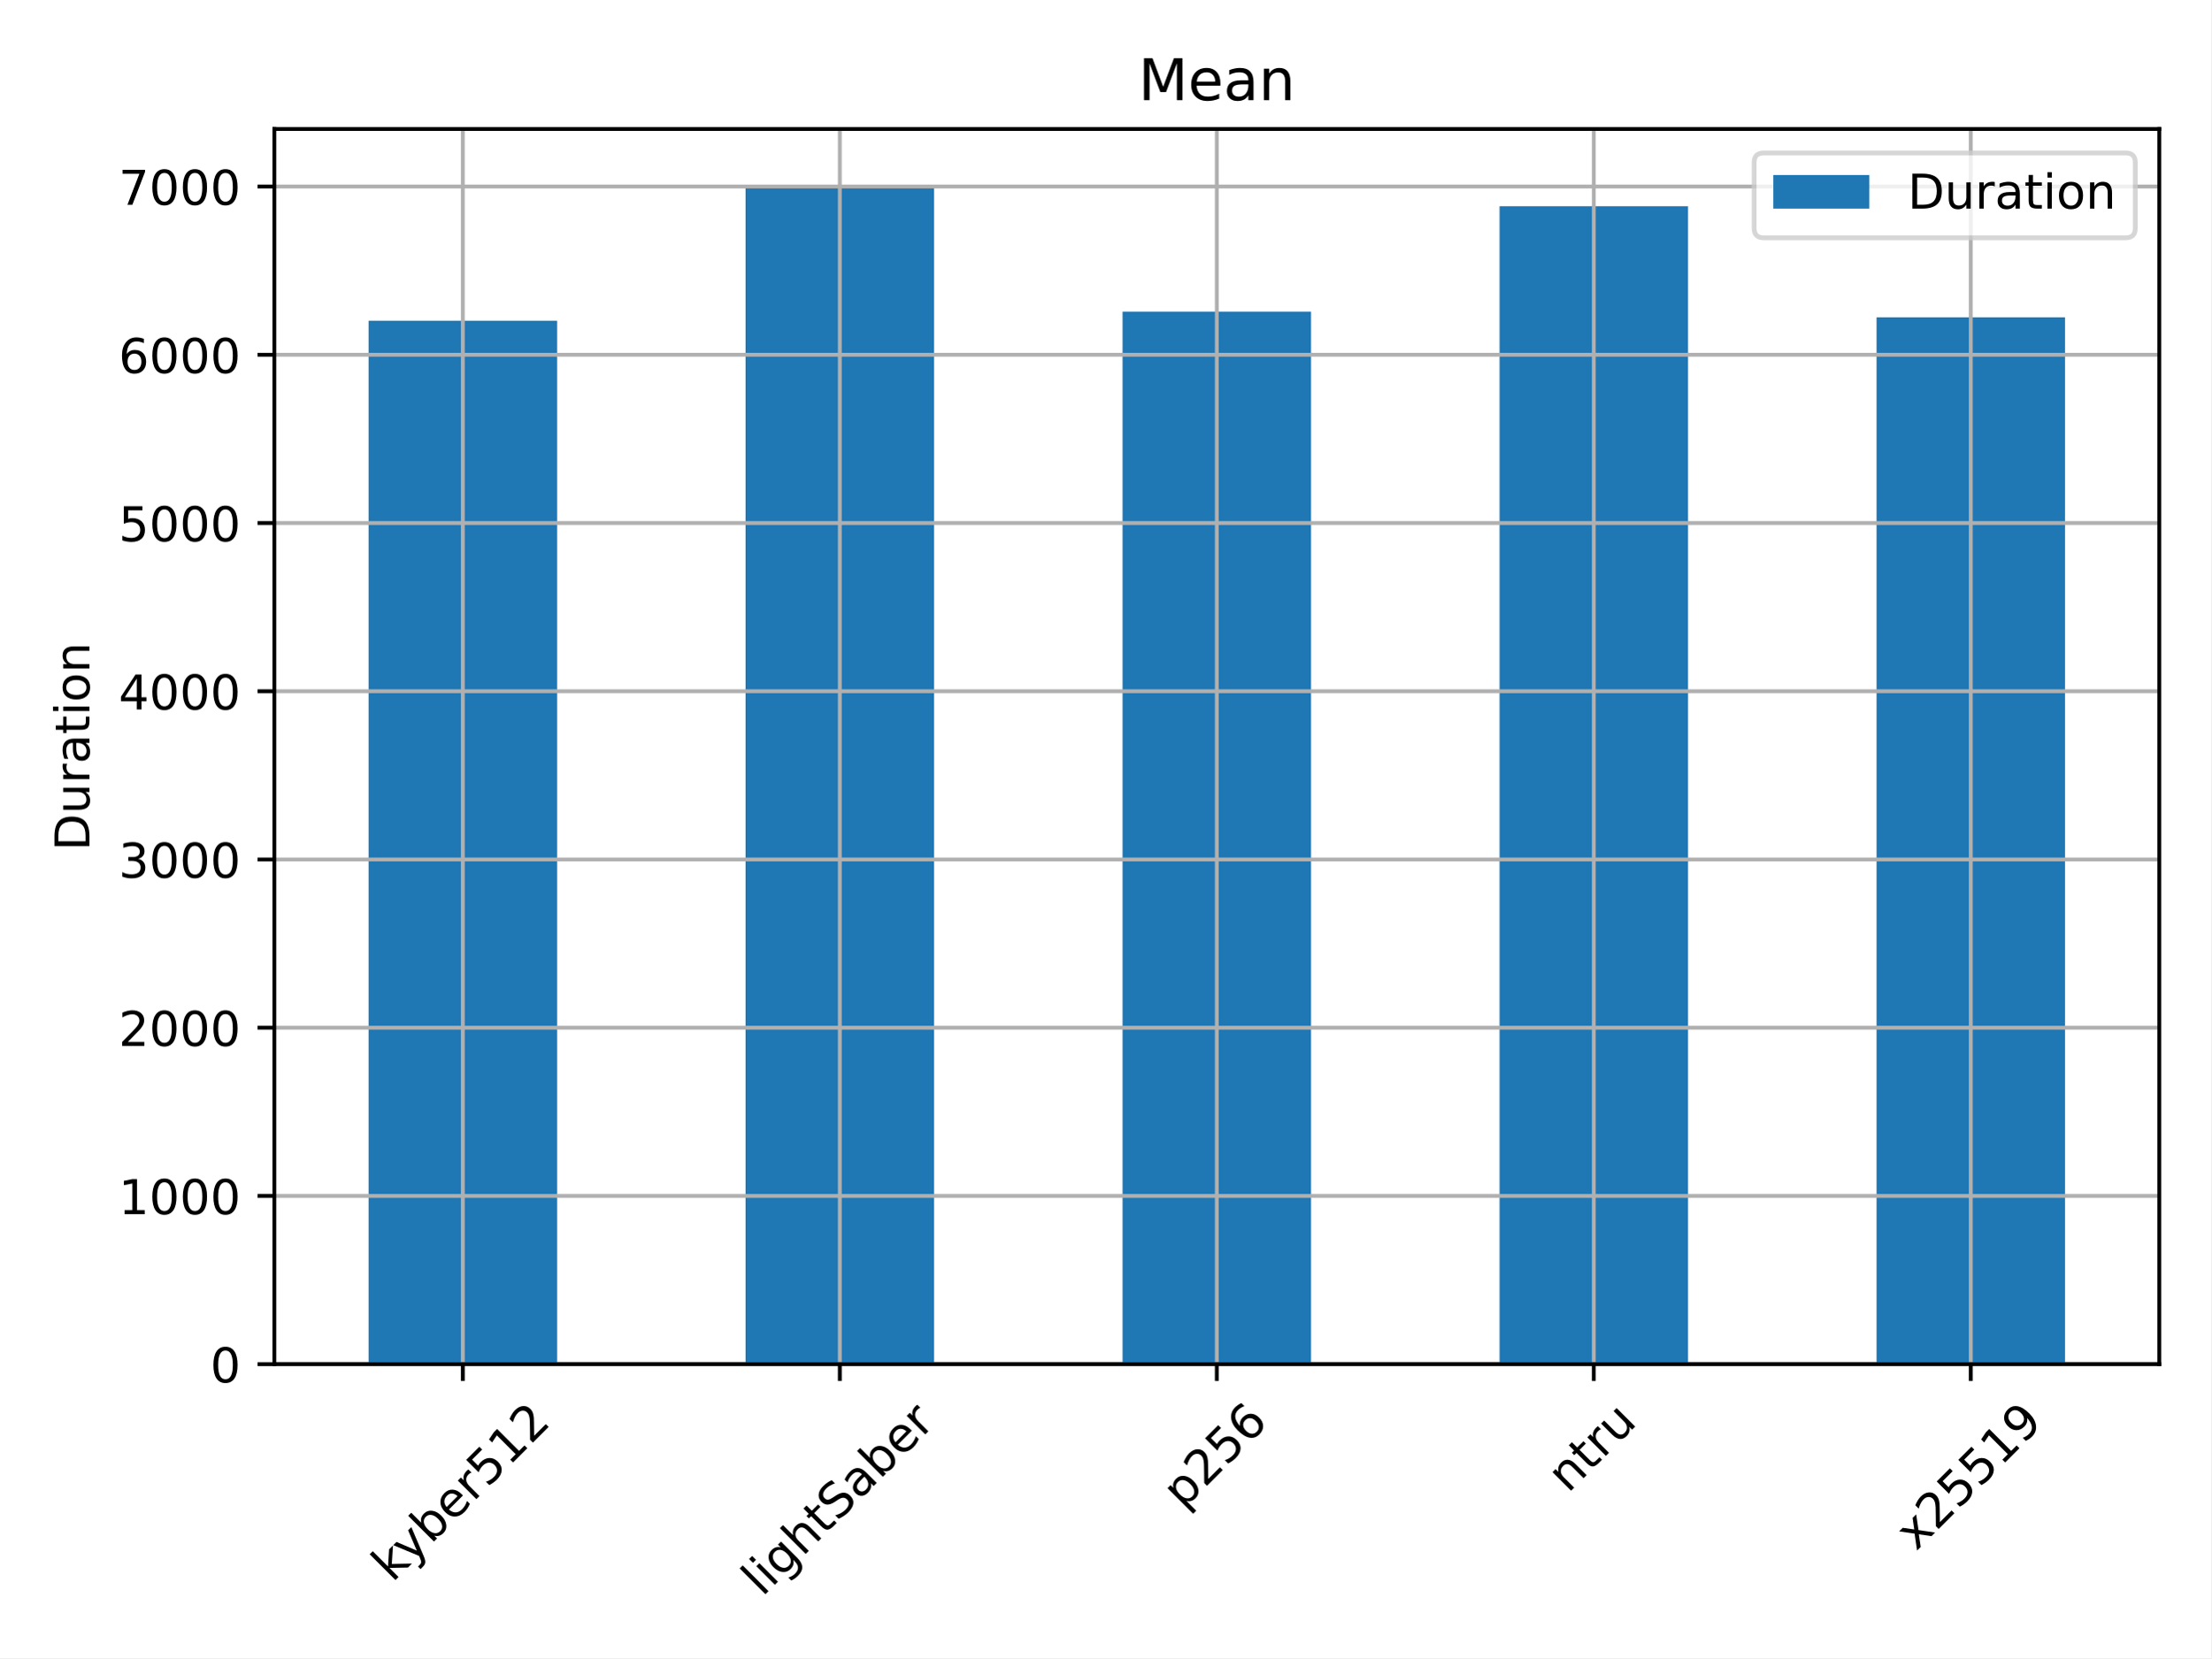
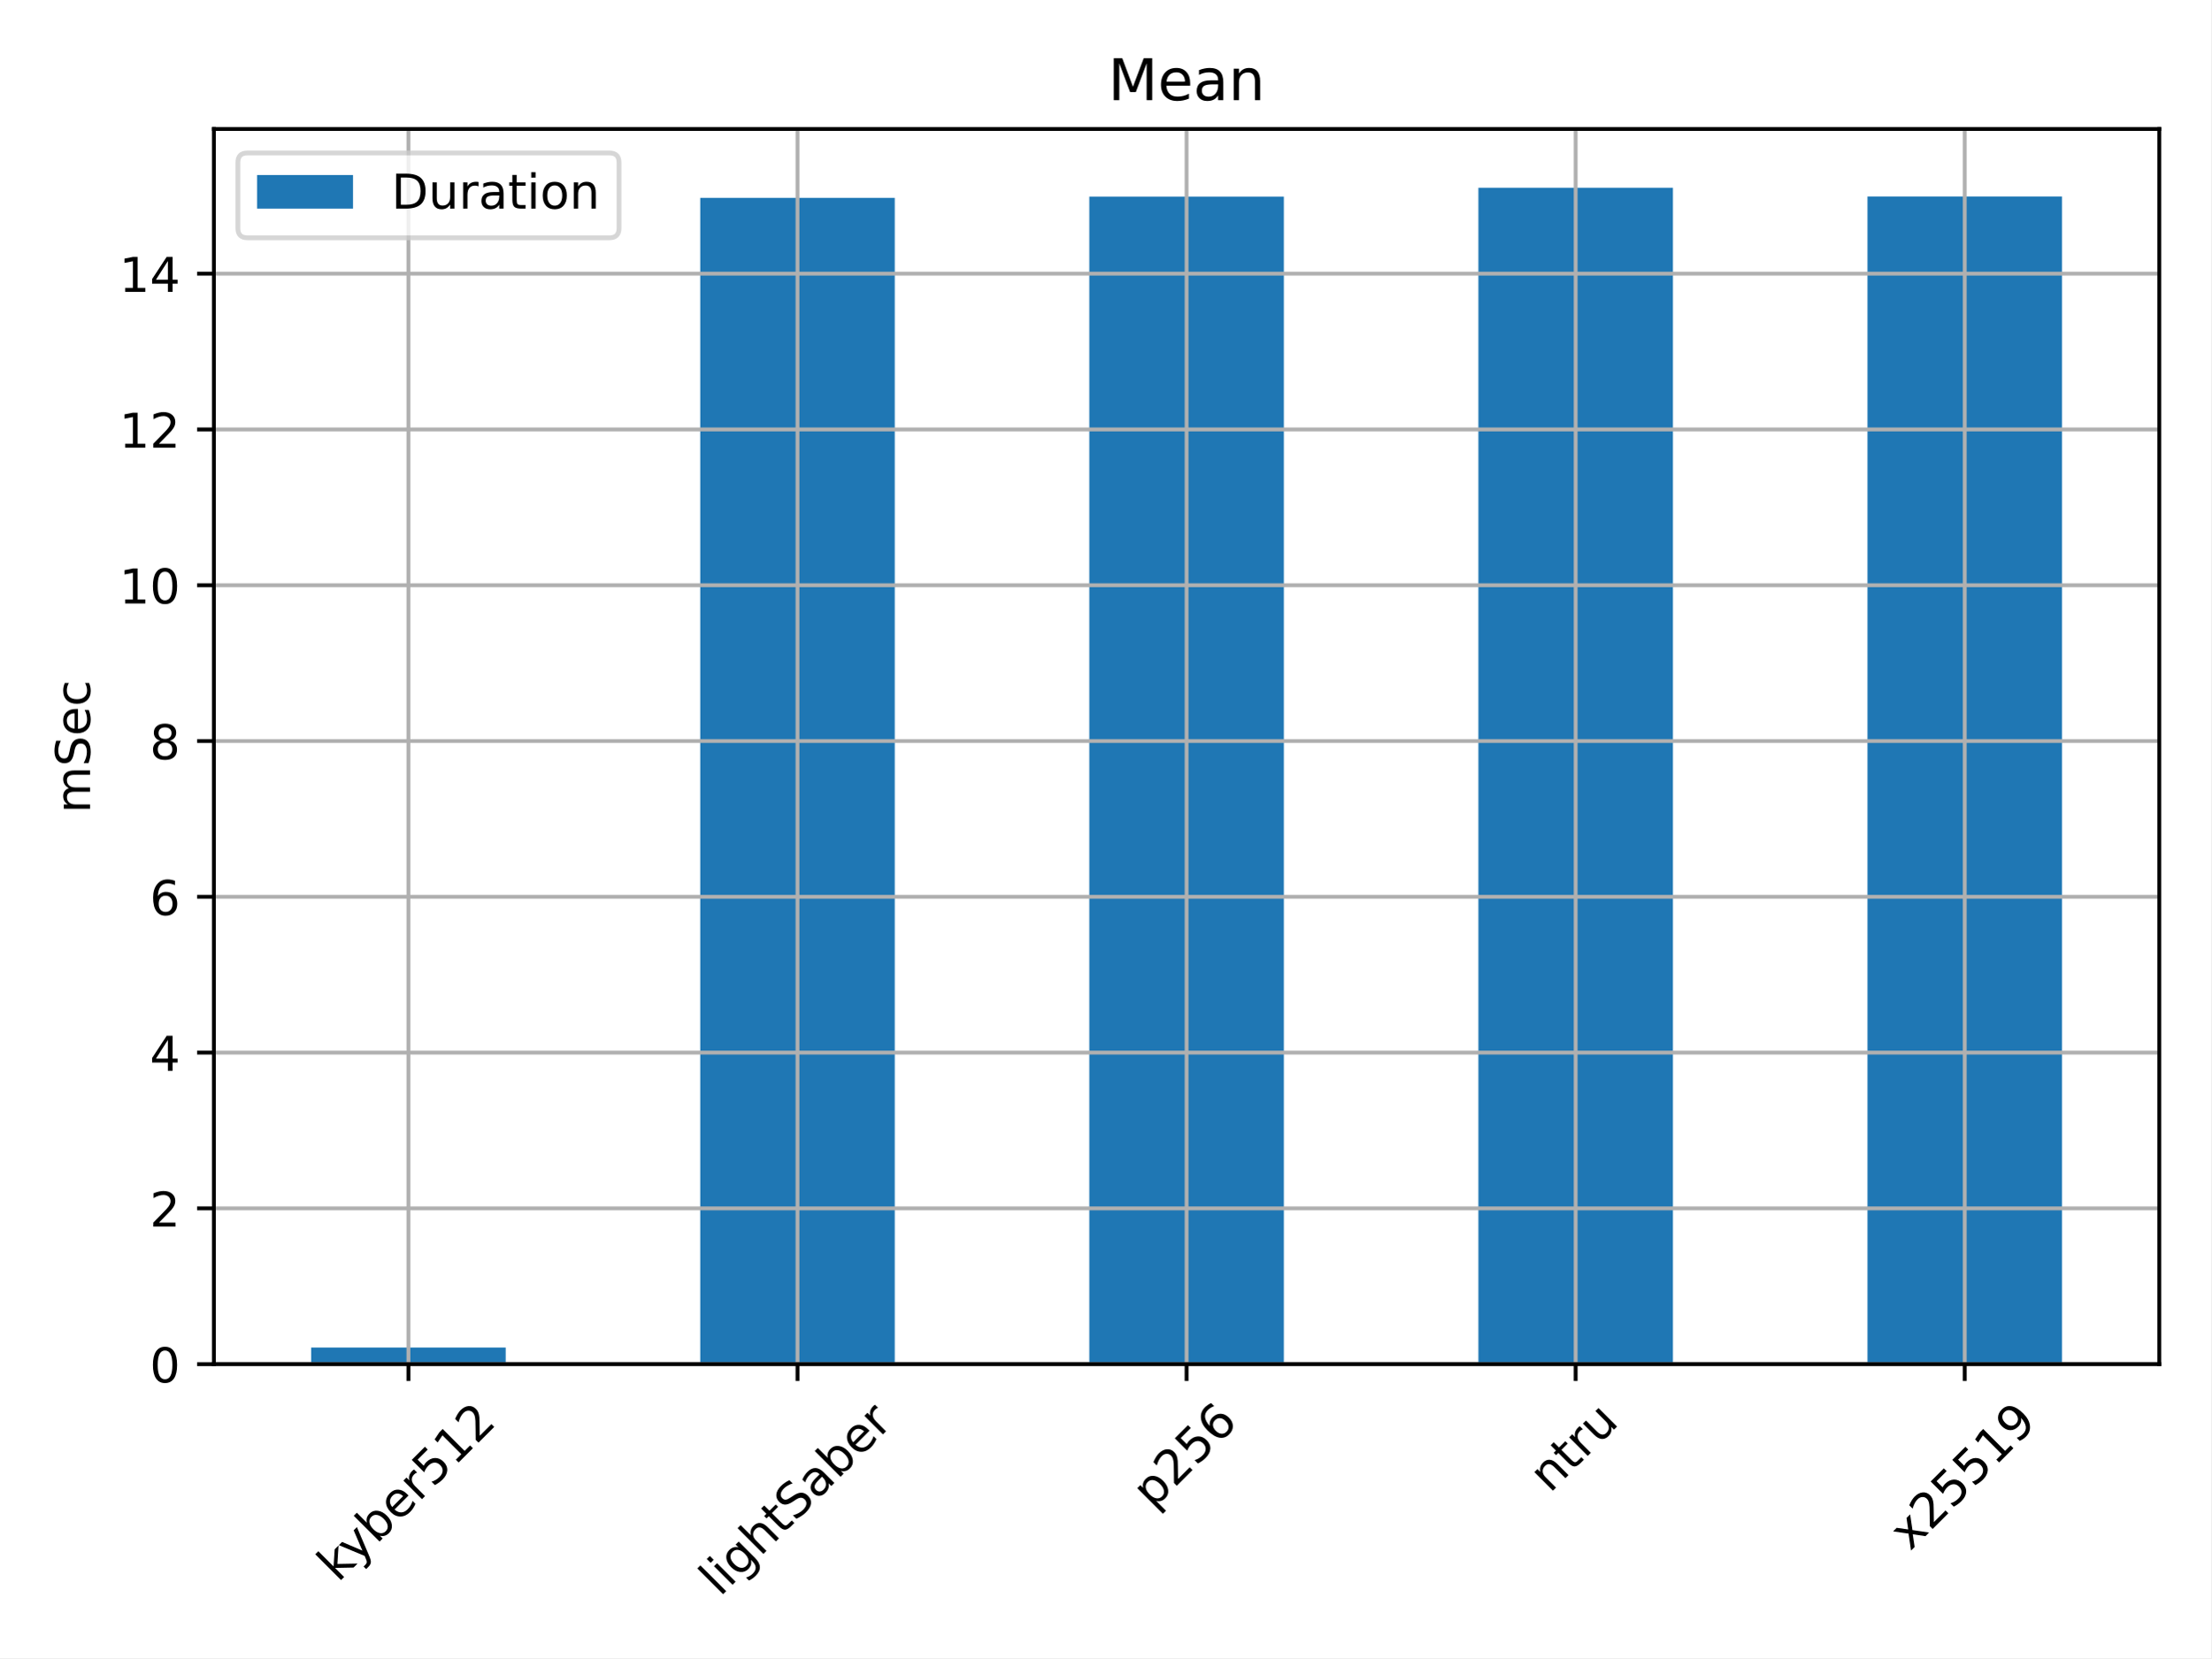
<svg xmlns="http://www.w3.org/2000/svg" xmlns:xlink="http://www.w3.org/1999/xlink" height="345.6pt" version="1.1" viewBox="0 0 460.8 345.6" width="460.8pt">
  <defs>
    <style type="text/css">*{stroke-linecap:butt;stroke-linejoin:round;}</style>
  </defs>
  <g id="figure_1">
    <g id="patch_1">
      <path d="M 0 345.6  L 460.8 345.6  L 460.8 0  L 0 0  z " style="fill:#ffffff;" />
    </g>
    <g id="axes_1">
      <g id="patch_2">
-         <path d="M 57.17 284.334  L 450 284.334  L 450 26.88  L 57.17 26.88  z " style="fill:#ffffff;" />
+         <path d="M 44.57 284.334  L 450 284.334  L 450 26.88  L 44.57 26.88  z " style="fill:#ffffff;" />
      </g>
      <g id="patch_3">
-         <path clip-path="url(#p51c6bd2853)" d="M 76.811 284.334  L 116.094 284.334  L 116.094 66.845  L 76.811 66.845  z " style="fill:#1f77b4;" />
+         <path clip-path="url(#p85c74db80e)" d="M 64.841 284.334  L 105.385 284.334  L 105.385 280.87  L 64.841 280.87  z " style="fill:#1f77b4;" />
      </g>
      <g id="patch_4">
-         <path clip-path="url(#p51c6bd2853)" d="M 155.377 284.334  L 194.661 284.334  L 194.661 39.14  L 155.377 39.14  z " style="fill:#1f77b4;" />
+         <path clip-path="url(#p85c74db80e)" d="M 145.928 284.334  L 186.47 284.334  L 186.47 41.242  L 145.928 41.242  z " style="fill:#1f77b4;" />
      </g>
      <g id="patch_5">
-         <path clip-path="url(#p51c6bd2853)" d="M 233.944 284.334  L 273.226 284.334  L 273.226 64.953  L 233.944 64.953  z " style="fill:#1f77b4;" />
+         <path clip-path="url(#p85c74db80e)" d="M 227.013 284.334  L 267.557 284.334  L 267.557 40.986  L 227.013 40.986  z " style="fill:#1f77b4;" />
      </g>
      <g id="patch_6">
-         <path clip-path="url(#p51c6bd2853)" d="M 312.51 284.334  L 351.793 284.334  L 351.793 42.983  L 312.51 42.983  z " style="fill:#1f77b4;" />
+         <path clip-path="url(#p85c74db80e)" d="M 308.099 284.334  L 348.642 284.334  L 348.642 39.14  L 308.099 39.14  z " style="fill:#1f77b4;" />
      </g>
      <g id="patch_7">
-         <path clip-path="url(#p51c6bd2853)" d="M 391.075 284.334  L 430.358 284.334  L 430.358 66.134  L 391.075 66.134  z " style="fill:#1f77b4;" />
+         <path clip-path="url(#p85c74db80e)" d="M 389.185 284.334  L 429.728 284.334  L 429.728 40.96  L 389.185 40.96  z " style="fill:#1f77b4;" />
      </g>
      <g id="matplotlib.axis_1">
        <g id="xtick_1">
          <g id="line2d_1">
-             <path clip-path="url(#p51c6bd2853)" d="M 96.453 284.334  L 96.453 26.88  " style="fill:none;stroke:#b0b0b0;stroke-linecap:square;stroke-width:0.8;" />
+             <path clip-path="url(#p85c74db80e)" d="M 85.113 284.334  L 85.113 26.88  " style="fill:none;stroke:#b0b0b0;stroke-linecap:square;stroke-width:0.8;" />
          </g>
          <g id="line2d_2">
            <defs>
-               <path d="M 0 0  L 0 3.5  " id="me3b399ec33" style="stroke:#000000;stroke-width:0.8;" />
+               <path d="M 0 0  L 0 3.5  " id="mc7114dd2cd" style="stroke:#000000;stroke-width:0.8;" />
            </defs>
            <g>
-               <use style="stroke:#000000;stroke-width:0.8;" x="96.453" xlink:href="#me3b399ec33" y="284.334" />
+               <use style="stroke:#000000;stroke-width:0.8;" x="85.113" xlink:href="#mc7114dd2cd" y="284.334" />
            </g>
          </g>
          <g id="text_1">
-             <g transform="translate(81.77059 329.9742)rotate(-45)scale(0.1 -0.1)">
+             <g transform="translate(70.43059 329.9742)rotate(-45)scale(0.1 -0.1)">
              <defs>
                <path d="M 9.078 75.984  L 18.109 75.984  L 18.109 31.109  L 44.922 54.688  L 56.391 54.688  L 27.391 29.109  L 57.625 0  L 45.906 0  L 18.109 26.703  L 18.109 0  L 9.078 0  z " id="DejaVuSans-107" />
                <path d="M 32.172 -5.078  Q 28.375 -14.844 24.75 -17.812  Q 21.141 -20.797 15.094 -20.797  L 7.906 -20.797  L 7.906 -13.281  L 13.188 -13.281  Q 16.891 -13.281 18.938 -11.516  Q 21 -9.766 23.484 -3.219  L 25.094 0.875  L 2.984 54.688  L 12.5 54.688  L 29.594 11.922  L 46.688 54.688  L 56.203 54.688  z " id="DejaVuSans-121" />
                <path d="M 48.688 27.297  Q 48.688 37.203 44.609 42.844  Q 40.531 48.484 33.406 48.484  Q 26.266 48.484 22.188 42.844  Q 18.109 37.203 18.109 27.297  Q 18.109 17.391 22.188 11.75  Q 26.266 6.109 33.406 6.109  Q 40.531 6.109 44.609 11.75  Q 48.688 17.391 48.688 27.297  z M 18.109 46.391  Q 20.953 51.266 25.266 53.625  Q 29.594 56 35.594 56  Q 45.562 56 51.781 48.094  Q 58.016 40.188 58.016 27.297  Q 58.016 14.406 51.781 6.484  Q 45.562 -1.422 35.594 -1.422  Q 29.594 -1.422 25.266 0.953  Q 20.953 3.328 18.109 8.203  L 18.109 0  L 9.078 0  L 9.078 75.984  L 18.109 75.984  z " id="DejaVuSans-98" />
                <path d="M 56.203 29.594  L 56.203 25.203  L 14.891 25.203  Q 15.484 15.922 20.484 11.062  Q 25.484 6.203 34.422 6.203  Q 39.594 6.203 44.453 7.469  Q 49.312 8.734 54.109 11.281  L 54.109 2.781  Q 49.266 0.734 44.188 -0.344  Q 39.109 -1.422 33.891 -1.422  Q 20.797 -1.422 13.156 6.188  Q 5.516 13.812 5.516 26.812  Q 5.516 40.234 12.766 48.109  Q 20.016 56 32.328 56  Q 43.359 56 49.781 48.891  Q 56.203 41.797 56.203 29.594  z M 47.219 32.234  Q 47.125 39.594 43.094 43.984  Q 39.062 48.391 32.422 48.391  Q 24.906 48.391 20.391 44.141  Q 15.875 39.891 15.188 32.172  z " id="DejaVuSans-101" />
                <path d="M 41.109 46.297  Q 39.594 47.172 37.812 47.578  Q 36.031 48 33.891 48  Q 26.266 48 22.188 43.047  Q 18.109 38.094 18.109 28.812  L 18.109 0  L 9.078 0  L 9.078 54.688  L 18.109 54.688  L 18.109 46.188  Q 20.953 51.172 25.484 53.578  Q 30.031 56 36.531 56  Q 37.453 56 38.578 55.875  Q 39.703 55.766 41.062 55.516  z " id="DejaVuSans-114" />
                <path d="M 10.797 72.906  L 49.516 72.906  L 49.516 64.594  L 19.828 64.594  L 19.828 46.734  Q 21.969 47.469 24.109 47.828  Q 26.266 48.188 28.422 48.188  Q 40.625 48.188 47.75 41.5  Q 54.891 34.812 54.891 23.391  Q 54.891 11.625 47.562 5.094  Q 40.234 -1.422 26.906 -1.422  Q 22.312 -1.422 17.547 -0.641  Q 12.797 0.141 7.719 1.703  L 7.719 11.625  Q 12.109 9.234 16.797 8.062  Q 21.484 6.891 26.703 6.891  Q 35.156 6.891 40.078 11.328  Q 45.016 15.766 45.016 23.391  Q 45.016 31 40.078 35.438  Q 35.156 39.891 26.703 39.891  Q 22.75 39.891 18.812 39.016  Q 14.891 38.141 10.797 36.281  z " id="DejaVuSans-53" />
                <path d="M 12.406 8.297  L 28.516 8.297  L 28.516 63.922  L 10.984 60.406  L 10.984 69.391  L 28.422 72.906  L 38.281 72.906  L 38.281 8.297  L 54.391 8.297  L 54.391 0  L 12.406 0  z " id="DejaVuSans-49" />
                <path d="M 19.188 8.297  L 53.609 8.297  L 53.609 0  L 7.328 0  L 7.328 8.297  Q 12.938 14.109 22.625 23.891  Q 32.328 33.688 34.812 36.531  Q 39.547 41.844 41.422 45.531  Q 43.312 49.219 43.312 52.781  Q 43.312 58.594 39.234 62.25  Q 35.156 65.922 28.609 65.922  Q 23.969 65.922 18.812 64.312  Q 13.672 62.703 7.812 59.422  L 7.812 69.391  Q 13.766 71.781 18.938 73  Q 24.125 74.219 28.422 74.219  Q 39.75 74.219 46.484 68.547  Q 53.219 62.891 53.219 53.422  Q 53.219 48.922 51.531 44.891  Q 49.859 40.875 45.406 35.406  Q 44.188 33.984 37.641 27.219  Q 31.109 20.453 19.188 8.297  z " id="DejaVuSans-50" />
              </defs>
              <use xlink:href="#DejaVuSans-107" />
              <use x="54.285" xlink:href="#DejaVuSans-121" />
              <use x="113.465" xlink:href="#DejaVuSans-98" />
              <use x="176.941" xlink:href="#DejaVuSans-101" />
              <use x="238.465" xlink:href="#DejaVuSans-114" />
              <use x="279.578" xlink:href="#DejaVuSans-53" />
              <use x="343.201" xlink:href="#DejaVuSans-49" />
              <use x="406.824" xlink:href="#DejaVuSans-50" />
            </g>
          </g>
        </g>
        <g id="xtick_2">
          <g id="line2d_3">
-             <path clip-path="url(#p51c6bd2853)" d="M 175.019 284.334  L 175.019 26.88  " style="fill:none;stroke:#b0b0b0;stroke-linecap:square;stroke-width:0.8;" />
+             <path clip-path="url(#p85c74db80e)" d="M 166.199 284.334  L 166.199 26.88  " style="fill:none;stroke:#b0b0b0;stroke-linecap:square;stroke-width:0.8;" />
          </g>
          <g id="line2d_4">
            <g>
-               <use style="stroke:#000000;stroke-width:0.8;" x="175.019" xlink:href="#me3b399ec33" y="284.334" />
+               <use style="stroke:#000000;stroke-width:0.8;" x="166.199" xlink:href="#mc7114dd2cd" y="284.334" />
            </g>
          </g>
          <g id="text_2">
-             <g transform="translate(158.85 332.9474)rotate(-45)scale(0.1 -0.1)">
+             <g transform="translate(150.03 332.9474)rotate(-45)scale(0.1 -0.1)">
              <defs>
                <path d="M 9.422 75.984  L 18.406 75.984  L 18.406 0  L 9.422 0  z " id="DejaVuSans-108" />
                <path d="M 9.422 54.688  L 18.406 54.688  L 18.406 0  L 9.422 0  z M 9.422 75.984  L 18.406 75.984  L 18.406 64.594  L 9.422 64.594  z " id="DejaVuSans-105" />
                <path d="M 45.406 27.984  Q 45.406 37.75 41.375 43.109  Q 37.359 48.484 30.078 48.484  Q 22.859 48.484 18.828 43.109  Q 14.797 37.75 14.797 27.984  Q 14.797 18.266 18.828 12.891  Q 22.859 7.516 30.078 7.516  Q 37.359 7.516 41.375 12.891  Q 45.406 18.266 45.406 27.984  z M 54.391 6.781  Q 54.391 -7.172 48.188 -13.984  Q 42 -20.797 29.203 -20.797  Q 24.469 -20.797 20.266 -20.094  Q 16.062 -19.391 12.109 -17.922  L 12.109 -9.188  Q 16.062 -11.328 19.922 -12.344  Q 23.781 -13.375 27.781 -13.375  Q 36.625 -13.375 41.016 -8.766  Q 45.406 -4.156 45.406 5.172  L 45.406 9.625  Q 42.625 4.781 38.281 2.391  Q 33.938 0 27.875 0  Q 17.828 0 11.672 7.656  Q 5.516 15.328 5.516 27.984  Q 5.516 40.672 11.672 48.328  Q 17.828 56 27.875 56  Q 33.938 56 38.281 53.609  Q 42.625 51.219 45.406 46.391  L 45.406 54.688  L 54.391 54.688  z " id="DejaVuSans-103" />
                <path d="M 54.891 33.016  L 54.891 0  L 45.906 0  L 45.906 32.719  Q 45.906 40.484 42.875 44.328  Q 39.844 48.188 33.797 48.188  Q 26.516 48.188 22.312 43.547  Q 18.109 38.922 18.109 30.906  L 18.109 0  L 9.078 0  L 9.078 75.984  L 18.109 75.984  L 18.109 46.188  Q 21.344 51.125 25.703 53.562  Q 30.078 56 35.797 56  Q 45.219 56 50.047 50.172  Q 54.891 44.344 54.891 33.016  z " id="DejaVuSans-104" />
                <path d="M 18.312 70.219  L 18.312 54.688  L 36.812 54.688  L 36.812 47.703  L 18.312 47.703  L 18.312 18.016  Q 18.312 11.328 20.141 9.422  Q 21.969 7.516 27.594 7.516  L 36.812 7.516  L 36.812 0  L 27.594 0  Q 17.188 0 13.234 3.875  Q 9.281 7.766 9.281 18.016  L 9.281 47.703  L 2.688 47.703  L 2.688 54.688  L 9.281 54.688  L 9.281 70.219  z " id="DejaVuSans-116" />
                <path d="M 53.516 70.516  L 53.516 60.891  Q 47.906 63.578 42.922 64.891  Q 37.938 66.219 33.297 66.219  Q 25.25 66.219 20.875 63.094  Q 16.5 59.969 16.5 54.203  Q 16.5 49.359 19.406 46.891  Q 22.312 44.438 30.422 42.922  L 36.375 41.703  Q 47.406 39.594 52.656 34.297  Q 57.906 29 57.906 20.125  Q 57.906 9.516 50.797 4.047  Q 43.703 -1.422 29.984 -1.422  Q 24.812 -1.422 18.969 -0.25  Q 13.141 0.922 6.891 3.219  L 6.891 13.375  Q 12.891 10.016 18.656 8.297  Q 24.422 6.594 29.984 6.594  Q 38.422 6.594 43.016 9.906  Q 47.609 13.234 47.609 19.391  Q 47.609 24.75 44.312 27.781  Q 41.016 30.812 33.5 32.328  L 27.484 33.5  Q 16.453 35.688 11.516 40.375  Q 6.594 45.062 6.594 53.422  Q 6.594 63.094 13.406 68.656  Q 20.219 74.219 32.172 74.219  Q 37.312 74.219 42.625 73.281  Q 47.953 72.359 53.516 70.516  z " id="DejaVuSans-83" />
                <path d="M 34.281 27.484  Q 23.391 27.484 19.188 25  Q 14.984 22.516 14.984 16.5  Q 14.984 11.719 18.141 8.906  Q 21.297 6.109 26.703 6.109  Q 34.188 6.109 38.703 11.406  Q 43.219 16.703 43.219 25.484  L 43.219 27.484  z M 52.203 31.203  L 52.203 0  L 43.219 0  L 43.219 8.297  Q 40.141 3.328 35.547 0.953  Q 30.953 -1.422 24.312 -1.422  Q 15.922 -1.422 10.953 3.297  Q 6 8.016 6 15.922  Q 6 25.141 12.172 29.828  Q 18.359 34.516 30.609 34.516  L 43.219 34.516  L 43.219 35.406  Q 43.219 41.609 39.141 45  Q 35.062 48.391 27.688 48.391  Q 23 48.391 18.547 47.266  Q 14.109 46.141 10.016 43.891  L 10.016 52.203  Q 14.938 54.109 19.578 55.047  Q 24.219 56 28.609 56  Q 40.484 56 46.344 49.844  Q 52.203 43.703 52.203 31.203  z " id="DejaVuSans-97" />
              </defs>
              <use xlink:href="#DejaVuSans-108" />
              <use x="27.783" xlink:href="#DejaVuSans-105" />
              <use x="55.566" xlink:href="#DejaVuSans-103" />
              <use x="119.043" xlink:href="#DejaVuSans-104" />
              <use x="182.422" xlink:href="#DejaVuSans-116" />
              <use x="221.631" xlink:href="#DejaVuSans-83" />
              <use x="285.107" xlink:href="#DejaVuSans-97" />
              <use x="346.387" xlink:href="#DejaVuSans-98" />
              <use x="409.863" xlink:href="#DejaVuSans-101" />
              <use x="471.387" xlink:href="#DejaVuSans-114" />
            </g>
          </g>
        </g>
        <g id="xtick_3">
          <g id="line2d_5">
-             <path clip-path="url(#p51c6bd2853)" d="M 253.585 284.334  L 253.585 26.88  " style="fill:none;stroke:#b0b0b0;stroke-linecap:square;stroke-width:0.8;" />
+             <path clip-path="url(#p85c74db80e)" d="M 247.285 284.334  L 247.285 26.88  " style="fill:none;stroke:#b0b0b0;stroke-linecap:square;stroke-width:0.8;" />
          </g>
          <g id="line2d_6">
            <g>
-               <use style="stroke:#000000;stroke-width:0.8;" x="253.585" xlink:href="#me3b399ec33" y="284.334" />
+               <use style="stroke:#000000;stroke-width:0.8;" x="247.285" xlink:href="#mc7114dd2cd" y="284.334" />
            </g>
          </g>
          <g id="text_3">
-             <g transform="translate(246.5432 314.693)rotate(-45)scale(0.1 -0.1)">
+             <g transform="translate(240.2432 314.693)rotate(-45)scale(0.1 -0.1)">
              <defs>
                <path d="M 18.109 8.203  L 18.109 -20.797  L 9.078 -20.797  L 9.078 54.688  L 18.109 54.688  L 18.109 46.391  Q 20.953 51.266 25.266 53.625  Q 29.594 56 35.594 56  Q 45.562 56 51.781 48.094  Q 58.016 40.188 58.016 27.297  Q 58.016 14.406 51.781 6.484  Q 45.562 -1.422 35.594 -1.422  Q 29.594 -1.422 25.266 0.953  Q 20.953 3.328 18.109 8.203  z M 48.688 27.297  Q 48.688 37.203 44.609 42.844  Q 40.531 48.484 33.406 48.484  Q 26.266 48.484 22.188 42.844  Q 18.109 37.203 18.109 27.297  Q 18.109 17.391 22.188 11.75  Q 26.266 6.109 33.406 6.109  Q 40.531 6.109 44.609 11.75  Q 48.688 17.391 48.688 27.297  z " id="DejaVuSans-112" />
                <path d="M 33.016 40.375  Q 26.375 40.375 22.484 35.828  Q 18.609 31.297 18.609 23.391  Q 18.609 15.531 22.484 10.953  Q 26.375 6.391 33.016 6.391  Q 39.656 6.391 43.531 10.953  Q 47.406 15.531 47.406 23.391  Q 47.406 31.297 43.531 35.828  Q 39.656 40.375 33.016 40.375  z M 52.594 71.297  L 52.594 62.312  Q 48.875 64.062 45.094 64.984  Q 41.312 65.922 37.594 65.922  Q 27.828 65.922 22.672 59.328  Q 17.531 52.734 16.797 39.406  Q 19.672 43.656 24.016 45.922  Q 28.375 48.188 33.594 48.188  Q 44.578 48.188 50.953 41.516  Q 57.328 34.859 57.328 23.391  Q 57.328 12.156 50.688 5.359  Q 44.047 -1.422 33.016 -1.422  Q 20.359 -1.422 13.672 8.266  Q 6.984 17.969 6.984 36.375  Q 6.984 53.656 15.188 63.938  Q 23.391 74.219 37.203 74.219  Q 40.922 74.219 44.703 73.484  Q 48.484 72.75 52.594 71.297  z " id="DejaVuSans-54" />
              </defs>
              <use xlink:href="#DejaVuSans-112" />
              <use x="63.477" xlink:href="#DejaVuSans-50" />
              <use x="127.1" xlink:href="#DejaVuSans-53" />
              <use x="190.723" xlink:href="#DejaVuSans-54" />
            </g>
          </g>
        </g>
        <g id="xtick_4">
          <g id="line2d_7">
-             <path clip-path="url(#p51c6bd2853)" d="M 332.151 284.334  L 332.151 26.88  " style="fill:none;stroke:#b0b0b0;stroke-linecap:square;stroke-width:0.8;" />
+             <path clip-path="url(#p85c74db80e)" d="M 328.371 284.334  L 328.371 26.88  " style="fill:none;stroke:#b0b0b0;stroke-linecap:square;stroke-width:0.8;" />
          </g>
          <g id="line2d_8">
            <g>
-               <use style="stroke:#000000;stroke-width:0.8;" x="332.151" xlink:href="#me3b399ec33" y="284.334" />
+               <use style="stroke:#000000;stroke-width:0.8;" x="328.371" xlink:href="#mc7114dd2cd" y="284.334" />
            </g>
          </g>
          <g id="text_4">
-             <g transform="translate(326.7814 311.3486)rotate(-45)scale(0.1 -0.1)">
+             <g transform="translate(323.0014 311.3486)rotate(-45)scale(0.1 -0.1)">
              <defs>
                <path d="M 54.891 33.016  L 54.891 0  L 45.906 0  L 45.906 32.719  Q 45.906 40.484 42.875 44.328  Q 39.844 48.188 33.797 48.188  Q 26.516 48.188 22.312 43.547  Q 18.109 38.922 18.109 30.906  L 18.109 0  L 9.078 0  L 9.078 54.688  L 18.109 54.688  L 18.109 46.188  Q 21.344 51.125 25.703 53.562  Q 30.078 56 35.797 56  Q 45.219 56 50.047 50.172  Q 54.891 44.344 54.891 33.016  z " id="DejaVuSans-110" />
                <path d="M 8.5 21.578  L 8.5 54.688  L 17.484 54.688  L 17.484 21.922  Q 17.484 14.156 20.5 10.266  Q 23.531 6.391 29.594 6.391  Q 36.859 6.391 41.078 11.031  Q 45.312 15.672 45.312 23.688  L 45.312 54.688  L 54.297 54.688  L 54.297 0  L 45.312 0  L 45.312 8.406  Q 42.047 3.422 37.719 1  Q 33.406 -1.422 27.688 -1.422  Q 18.266 -1.422 13.375 4.438  Q 8.5 10.297 8.5 21.578  z M 31.109 56  z " id="DejaVuSans-117" />
              </defs>
              <use xlink:href="#DejaVuSans-110" />
              <use x="63.379" xlink:href="#DejaVuSans-116" />
              <use x="102.588" xlink:href="#DejaVuSans-114" />
              <use x="143.701" xlink:href="#DejaVuSans-117" />
            </g>
          </g>
        </g>
        <g id="xtick_5">
          <g id="line2d_9">
-             <path clip-path="url(#p51c6bd2853)" d="M 410.717 284.334  L 410.717 26.88  " style="fill:none;stroke:#b0b0b0;stroke-linecap:square;stroke-width:0.8;" />
+             <path clip-path="url(#p85c74db80e)" d="M 409.457 284.334  L 409.457 26.88  " style="fill:none;stroke:#b0b0b0;stroke-linecap:square;stroke-width:0.8;" />
          </g>
          <g id="line2d_10">
            <g>
-               <use style="stroke:#000000;stroke-width:0.8;" x="410.717" xlink:href="#me3b399ec33" y="284.334" />
+               <use style="stroke:#000000;stroke-width:0.8;" x="409.457" xlink:href="#mc7114dd2cd" y="284.334" />
            </g>
          </g>
          <g id="text_5">
-             <g transform="translate(399.3282 323.3871)rotate(-45)scale(0.1 -0.1)">
+             <g transform="translate(398.0682 323.3871)rotate(-45)scale(0.1 -0.1)">
              <defs>
                <path d="M 54.891 54.688  L 35.109 28.078  L 55.906 0  L 45.312 0  L 29.391 21.484  L 13.484 0  L 2.875 0  L 24.125 28.609  L 4.688 54.688  L 15.281 54.688  L 29.781 35.203  L 44.281 54.688  z " id="DejaVuSans-120" />
                <path d="M 10.984 1.516  L 10.984 10.5  Q 14.703 8.734 18.5 7.812  Q 22.312 6.891 25.984 6.891  Q 35.75 6.891 40.891 13.453  Q 46.047 20.016 46.781 33.406  Q 43.953 29.203 39.594 26.953  Q 35.25 24.703 29.984 24.703  Q 19.047 24.703 12.672 31.312  Q 6.297 37.938 6.297 49.422  Q 6.297 60.641 12.938 67.422  Q 19.578 74.219 30.609 74.219  Q 43.266 74.219 49.922 64.516  Q 56.594 54.828 56.594 36.375  Q 56.594 19.141 48.406 8.859  Q 40.234 -1.422 26.422 -1.422  Q 22.703 -1.422 18.891 -0.688  Q 15.094 0.047 10.984 1.516  z M 30.609 32.422  Q 37.25 32.422 41.125 36.953  Q 45.016 41.5 45.016 49.422  Q 45.016 57.281 41.125 61.844  Q 37.25 66.406 30.609 66.406  Q 23.969 66.406 20.094 61.844  Q 16.219 57.281 16.219 49.422  Q 16.219 41.5 20.094 36.953  Q 23.969 32.422 30.609 32.422  z " id="DejaVuSans-57" />
              </defs>
              <use xlink:href="#DejaVuSans-120" />
              <use x="59.18" xlink:href="#DejaVuSans-50" />
              <use x="122.803" xlink:href="#DejaVuSans-53" />
              <use x="186.426" xlink:href="#DejaVuSans-53" />
              <use x="250.049" xlink:href="#DejaVuSans-49" />
              <use x="313.672" xlink:href="#DejaVuSans-57" />
            </g>
          </g>
        </g>
      </g>
      <g id="matplotlib.axis_2">
        <g id="ytick_1">
          <g id="line2d_11">
-             <path clip-path="url(#p51c6bd2853)" d="M 57.17 284.334  L 450 284.334  " style="fill:none;stroke:#b0b0b0;stroke-linecap:square;stroke-width:0.8;" />
+             <path clip-path="url(#p85c74db80e)" d="M 44.57 284.334  L 450 284.334  " style="fill:none;stroke:#b0b0b0;stroke-linecap:square;stroke-width:0.8;" />
          </g>
          <g id="line2d_12">
            <defs>
-               <path d="M 0 0  L -3.5 0  " id="mdc71e47355" style="stroke:#000000;stroke-width:0.8;" />
+               <path d="M 0 0  L -3.5 0  " id="m7bc098ffc9" style="stroke:#000000;stroke-width:0.8;" />
            </defs>
            <g>
-               <use style="stroke:#000000;stroke-width:0.8;" x="57.17" xlink:href="#mdc71e47355" y="284.334" />
+               <use style="stroke:#000000;stroke-width:0.8;" x="44.57" xlink:href="#m7bc098ffc9" y="284.334" />
            </g>
          </g>
          <g id="text_6">
-             <g transform="translate(43.8075 288.1334)scale(0.1 -0.1)">
+             <g transform="translate(31.2075 288.1334)scale(0.1 -0.1)">
              <defs>
                <path d="M 31.781 66.406  Q 24.172 66.406 20.328 58.906  Q 16.5 51.422 16.5 36.375  Q 16.5 21.391 20.328 13.891  Q 24.172 6.391 31.781 6.391  Q 39.453 6.391 43.281 13.891  Q 47.125 21.391 47.125 36.375  Q 47.125 51.422 43.281 58.906  Q 39.453 66.406 31.781 66.406  z M 31.781 74.219  Q 44.047 74.219 50.516 64.516  Q 56.984 54.828 56.984 36.375  Q 56.984 17.969 50.516 8.266  Q 44.047 -1.422 31.781 -1.422  Q 19.531 -1.422 13.062 8.266  Q 6.594 17.969 6.594 36.375  Q 6.594 54.828 13.062 64.516  Q 19.531 74.219 31.781 74.219  z " id="DejaVuSans-48" />
              </defs>
              <use xlink:href="#DejaVuSans-48" />
            </g>
          </g>
        </g>
        <g id="ytick_2">
          <g id="line2d_13">
-             <path clip-path="url(#p51c6bd2853)" d="M 57.17 249.269  L 450 249.269  " style="fill:none;stroke:#b0b0b0;stroke-linecap:square;stroke-width:0.8;" />
+             <path clip-path="url(#p85c74db80e)" d="M 44.57 251.863  L 450 251.863  " style="fill:none;stroke:#b0b0b0;stroke-linecap:square;stroke-width:0.8;" />
          </g>
          <g id="line2d_14">
            <g>
-               <use style="stroke:#000000;stroke-width:0.8;" x="57.17" xlink:href="#mdc71e47355" y="249.269" />
+               <use style="stroke:#000000;stroke-width:0.8;" x="44.57" xlink:href="#m7bc098ffc9" y="251.863" />
            </g>
          </g>
          <g id="text_7">
-             <g transform="translate(24.72 253.0682)scale(0.1 -0.1)">
+             <g transform="translate(31.2075 255.662)scale(0.1 -0.1)">
+               <use xlink:href="#DejaVuSans-50" />
+             </g>
+           </g>
+         </g>
+         <g id="ytick_3">
+           <g id="line2d_15">
+             <path clip-path="url(#p85c74db80e)" d="M 44.57 219.392  L 450 219.392  " style="fill:none;stroke:#b0b0b0;stroke-linecap:square;stroke-width:0.8;" />
+           </g>
+           <g id="line2d_16">
+             <g>
+               <use style="stroke:#000000;stroke-width:0.8;" x="44.57" xlink:href="#m7bc098ffc9" y="219.392" />
+             </g>
+           </g>
+           <g id="text_8">
+             <g transform="translate(31.2075 223.1907)scale(0.1 -0.1)">
+               <defs>
+                 <path d="M 37.797 64.312  L 12.891 25.391  L 37.797 25.391  z M 35.203 72.906  L 47.609 72.906  L 47.609 25.391  L 58.016 25.391  L 58.016 17.188  L 47.609 17.188  L 47.609 0  L 37.797 0  L 37.797 17.188  L 4.891 17.188  L 4.891 26.703  z " id="DejaVuSans-52" />
+               </defs>
+               <use xlink:href="#DejaVuSans-52" />
+             </g>
+           </g>
+         </g>
+         <g id="ytick_4">
+           <g id="line2d_17">
+             <path clip-path="url(#p85c74db80e)" d="M 44.57 186.92  L 450 186.92  " style="fill:none;stroke:#b0b0b0;stroke-linecap:square;stroke-width:0.8;" />
+           </g>
+           <g id="line2d_18">
+             <g>
+               <use style="stroke:#000000;stroke-width:0.8;" x="44.57" xlink:href="#m7bc098ffc9" y="186.92" />
+             </g>
+           </g>
+           <g id="text_9">
+             <g transform="translate(31.2075 190.7194)scale(0.1 -0.1)">
+               <use xlink:href="#DejaVuSans-54" />
+             </g>
+           </g>
+         </g>
+         <g id="ytick_5">
+           <g id="line2d_19">
+             <path clip-path="url(#p85c74db80e)" d="M 44.57 154.449  L 450 154.449  " style="fill:none;stroke:#b0b0b0;stroke-linecap:square;stroke-width:0.8;" />
+           </g>
+           <g id="line2d_20">
+             <g>
+               <use style="stroke:#000000;stroke-width:0.8;" x="44.57" xlink:href="#m7bc098ffc9" y="154.449" />
+             </g>
+           </g>
+           <g id="text_10">
+             <g transform="translate(31.2075 158.2481)scale(0.1 -0.1)">
+               <defs>
+                 <path d="M 31.781 34.625  Q 24.75 34.625 20.719 30.859  Q 16.703 27.094 16.703 20.516  Q 16.703 13.922 20.719 10.156  Q 24.75 6.391 31.781 6.391  Q 38.812 6.391 42.859 10.172  Q 46.922 13.969 46.922 20.516  Q 46.922 27.094 42.891 30.859  Q 38.875 34.625 31.781 34.625  z M 21.922 38.812  Q 15.578 40.375 12.031 44.719  Q 8.5 49.078 8.5 55.328  Q 8.5 64.062 14.719 69.141  Q 20.953 74.219 31.781 74.219  Q 42.672 74.219 48.875 69.141  Q 55.078 64.062 55.078 55.328  Q 55.078 49.078 51.531 44.719  Q 48 40.375 41.703 38.812  Q 48.828 37.156 52.797 32.312  Q 56.781 27.484 56.781 20.516  Q 56.781 9.906 50.312 4.234  Q 43.844 -1.422 31.781 -1.422  Q 19.734 -1.422 13.25 4.234  Q 6.781 9.906 6.781 20.516  Q 6.781 27.484 10.781 32.312  Q 14.797 37.156 21.922 38.812  z M 18.312 54.391  Q 18.312 48.734 21.844 45.562  Q 25.391 42.391 31.781 42.391  Q 38.141 42.391 41.719 45.562  Q 45.312 48.734 45.312 54.391  Q 45.312 60.062 41.719 63.234  Q 38.141 66.406 31.781 66.406  Q 25.391 66.406 21.844 63.234  Q 18.312 60.062 18.312 54.391  z " id="DejaVuSans-56" />
+               </defs>
+               <use xlink:href="#DejaVuSans-56" />
+             </g>
+           </g>
+         </g>
+         <g id="ytick_6">
+           <g id="line2d_21">
+             <path clip-path="url(#p85c74db80e)" d="M 44.57 121.978  L 450 121.978  " style="fill:none;stroke:#b0b0b0;stroke-linecap:square;stroke-width:0.8;" />
+           </g>
+           <g id="line2d_22">
+             <g>
+               <use style="stroke:#000000;stroke-width:0.8;" x="44.57" xlink:href="#m7bc098ffc9" y="121.978" />
+             </g>
+           </g>
+           <g id="text_11">
+             <g transform="translate(24.845 125.7768)scale(0.1 -0.1)">
              <use xlink:href="#DejaVuSans-49" />
              <use x="63.623" xlink:href="#DejaVuSans-48" />
-               <use x="127.246" xlink:href="#DejaVuSans-48" />
-               <use x="190.869" xlink:href="#DejaVuSans-48" />
-             </g>
-           </g>
-         </g>
-         <g id="ytick_3">
-           <g id="line2d_15">
-             <path clip-path="url(#p51c6bd2853)" d="M 57.17 214.204  L 450 214.204  " style="fill:none;stroke:#b0b0b0;stroke-linecap:square;stroke-width:0.8;" />
-           </g>
-           <g id="line2d_16">
-             <g>
-               <use style="stroke:#000000;stroke-width:0.8;" x="57.17" xlink:href="#mdc71e47355" y="214.204" />
-             </g>
-           </g>
-           <g id="text_8">
-             <g transform="translate(24.72 218.003)scale(0.1 -0.1)">
-               <use xlink:href="#DejaVuSans-50" />
-               <use x="63.623" xlink:href="#DejaVuSans-48" />
-               <use x="127.246" xlink:href="#DejaVuSans-48" />
-               <use x="190.869" xlink:href="#DejaVuSans-48" />
-             </g>
-           </g>
-         </g>
-         <g id="ytick_4">
-           <g id="line2d_17">
-             <path clip-path="url(#p51c6bd2853)" d="M 57.17 179.139  L 450 179.139  " style="fill:none;stroke:#b0b0b0;stroke-linecap:square;stroke-width:0.8;" />
-           </g>
-           <g id="line2d_18">
-             <g>
-               <use style="stroke:#000000;stroke-width:0.8;" x="57.17" xlink:href="#mdc71e47355" y="179.139" />
-             </g>
-           </g>
-           <g id="text_9">
-             <g transform="translate(24.72 182.9378)scale(0.1 -0.1)">
-               <defs>
-                 <path d="M 40.578 39.312  Q 47.656 37.797 51.625 33  Q 55.609 28.219 55.609 21.188  Q 55.609 10.406 48.188 4.484  Q 40.766 -1.422 27.094 -1.422  Q 22.516 -1.422 17.656 -0.516  Q 12.797 0.391 7.625 2.203  L 7.625 11.719  Q 11.719 9.328 16.594 8.109  Q 21.484 6.891 26.812 6.891  Q 36.078 6.891 40.938 10.547  Q 45.797 14.203 45.797 21.188  Q 45.797 27.641 41.281 31.266  Q 36.766 34.906 28.719 34.906  L 20.219 34.906  L 20.219 43.016  L 29.109 43.016  Q 36.375 43.016 40.234 45.922  Q 44.094 48.828 44.094 54.297  Q 44.094 59.906 40.109 62.906  Q 36.141 65.922 28.719 65.922  Q 24.656 65.922 20.016 65.031  Q 15.375 64.156 9.812 62.312  L 9.812 71.094  Q 15.438 72.656 20.344 73.438  Q 25.25 74.219 29.594 74.219  Q 40.828 74.219 47.359 69.109  Q 53.906 64.016 53.906 55.328  Q 53.906 49.266 50.438 45.094  Q 46.969 40.922 40.578 39.312  z " id="DejaVuSans-51" />
-               </defs>
-               <use xlink:href="#DejaVuSans-51" />
-               <use x="63.623" xlink:href="#DejaVuSans-48" />
-               <use x="127.246" xlink:href="#DejaVuSans-48" />
-               <use x="190.869" xlink:href="#DejaVuSans-48" />
-             </g>
-           </g>
-         </g>
-         <g id="ytick_5">
-           <g id="line2d_19">
-             <path clip-path="url(#p51c6bd2853)" d="M 57.17 144.073  L 450 144.073  " style="fill:none;stroke:#b0b0b0;stroke-linecap:square;stroke-width:0.8;" />
-           </g>
-           <g id="line2d_20">
-             <g>
-               <use style="stroke:#000000;stroke-width:0.8;" x="57.17" xlink:href="#mdc71e47355" y="144.073" />
-             </g>
-           </g>
-           <g id="text_10">
-             <g transform="translate(24.72 147.8726)scale(0.1 -0.1)">
-               <defs>
-                 <path d="M 37.797 64.312  L 12.891 25.391  L 37.797 25.391  z M 35.203 72.906  L 47.609 72.906  L 47.609 25.391  L 58.016 25.391  L 58.016 17.188  L 47.609 17.188  L 47.609 0  L 37.797 0  L 37.797 17.188  L 4.891 17.188  L 4.891 26.703  z " id="DejaVuSans-52" />
-               </defs>
-               <use xlink:href="#DejaVuSans-52" />
-               <use x="63.623" xlink:href="#DejaVuSans-48" />
-               <use x="127.246" xlink:href="#DejaVuSans-48" />
-               <use x="190.869" xlink:href="#DejaVuSans-48" />
-             </g>
-           </g>
-         </g>
-         <g id="ytick_6">
-           <g id="line2d_21">
-             <path clip-path="url(#p51c6bd2853)" d="M 57.17 109.008  L 450 109.008  " style="fill:none;stroke:#b0b0b0;stroke-linecap:square;stroke-width:0.8;" />
-           </g>
-           <g id="line2d_22">
-             <g>
-               <use style="stroke:#000000;stroke-width:0.8;" x="57.17" xlink:href="#mdc71e47355" y="109.008" />
-             </g>
-           </g>
-           <g id="text_11">
-             <g transform="translate(24.72 112.8075)scale(0.1 -0.1)">
-               <use xlink:href="#DejaVuSans-53" />
-               <use x="63.623" xlink:href="#DejaVuSans-48" />
-               <use x="127.246" xlink:href="#DejaVuSans-48" />
-               <use x="190.869" xlink:href="#DejaVuSans-48" />
            </g>
          </g>
        </g>
        <g id="ytick_7">
          <g id="line2d_23">
-             <path clip-path="url(#p51c6bd2853)" d="M 57.17 73.943  L 450 73.943  " style="fill:none;stroke:#b0b0b0;stroke-linecap:square;stroke-width:0.8;" />
+             <path clip-path="url(#p85c74db80e)" d="M 44.57 89.506  L 450 89.506  " style="fill:none;stroke:#b0b0b0;stroke-linecap:square;stroke-width:0.8;" />
          </g>
          <g id="line2d_24">
            <g>
-               <use style="stroke:#000000;stroke-width:0.8;" x="57.17" xlink:href="#mdc71e47355" y="73.943" />
+               <use style="stroke:#000000;stroke-width:0.8;" x="44.57" xlink:href="#m7bc098ffc9" y="89.506" />
            </g>
          </g>
          <g id="text_12">
-             <g transform="translate(24.72 77.74229)scale(0.1 -0.1)">
-               <use xlink:href="#DejaVuSans-54" />
-               <use x="63.623" xlink:href="#DejaVuSans-48" />
-               <use x="127.246" xlink:href="#DejaVuSans-48" />
-               <use x="190.869" xlink:href="#DejaVuSans-48" />
+             <g transform="translate(24.845 93.30547)scale(0.1 -0.1)">
+               <use xlink:href="#DejaVuSans-49" />
+               <use x="63.623" xlink:href="#DejaVuSans-50" />
            </g>
          </g>
        </g>
        <g id="ytick_8">
          <g id="line2d_25">
-             <path clip-path="url(#p51c6bd2853)" d="M 57.17 38.878  L 450 38.878  " style="fill:none;stroke:#b0b0b0;stroke-linecap:square;stroke-width:0.8;" />
+             <path clip-path="url(#p85c74db80e)" d="M 44.57 57.035  L 450 57.035  " style="fill:none;stroke:#b0b0b0;stroke-linecap:square;stroke-width:0.8;" />
          </g>
          <g id="line2d_26">
            <g>
-               <use style="stroke:#000000;stroke-width:0.8;" x="57.17" xlink:href="#mdc71e47355" y="38.878" />
+               <use style="stroke:#000000;stroke-width:0.8;" x="44.57" xlink:href="#m7bc098ffc9" y="57.035" />
            </g>
          </g>
          <g id="text_13">
-             <g transform="translate(24.72 42.67711)scale(0.1 -0.1)">
-               <defs>
-                 <path d="M 8.203 72.906  L 55.078 72.906  L 55.078 68.703  L 28.609 0  L 18.312 0  L 43.219 64.594  L 8.203 64.594  z " id="DejaVuSans-55" />
-               </defs>
-               <use xlink:href="#DejaVuSans-55" />
-               <use x="63.623" xlink:href="#DejaVuSans-48" />
-               <use x="127.246" xlink:href="#DejaVuSans-48" />
-               <use x="190.869" xlink:href="#DejaVuSans-48" />
+             <g transform="translate(24.845 60.83415)scale(0.1 -0.1)">
+               <use xlink:href="#DejaVuSans-49" />
+               <use x="63.623" xlink:href="#DejaVuSans-52" />
            </g>
          </g>
        </g>
        <g id="text_14">
-           <g transform="translate(18.64031 177.3227)rotate(-90)scale(0.1 -0.1)">
+           <g transform="translate(18.76531 169.4774)rotate(-90)scale(0.1 -0.1)">
+             <defs>
+               <path d="M 52 44.188  Q 55.375 50.25 60.062 53.125  Q 64.75 56 71.094 56  Q 79.641 56 84.281 50.016  Q 88.922 44.047 88.922 33.016  L 88.922 0  L 79.891 0  L 79.891 32.719  Q 79.891 40.578 77.094 44.375  Q 74.312 48.188 68.609 48.188  Q 61.625 48.188 57.562 43.547  Q 53.516 38.922 53.516 30.906  L 53.516 0  L 44.484 0  L 44.484 32.719  Q 44.484 40.625 41.703 44.406  Q 38.922 48.188 33.109 48.188  Q 26.219 48.188 22.156 43.531  Q 18.109 38.875 18.109 30.906  L 18.109 0  L 9.078 0  L 9.078 54.688  L 18.109 54.688  L 18.109 46.188  Q 21.188 51.219 25.484 53.609  Q 29.781 56 35.688 56  Q 41.656 56 45.828 52.969  Q 50 49.953 52 44.188  z " id="DejaVuSans-109" />
+               <path d="M 48.781 52.594  L 48.781 44.188  Q 44.969 46.297 41.141 47.344  Q 37.312 48.391 33.406 48.391  Q 24.656 48.391 19.812 42.844  Q 14.984 37.312 14.984 27.297  Q 14.984 17.281 19.812 11.734  Q 24.656 6.203 33.406 6.203  Q 37.312 6.203 41.141 7.25  Q 44.969 8.297 48.781 10.406  L 48.781 2.094  Q 45.016 0.344 40.984 -0.531  Q 36.969 -1.422 32.422 -1.422  Q 20.062 -1.422 12.781 6.344  Q 5.516 14.109 5.516 27.297  Q 5.516 40.672 12.859 48.328  Q 20.219 56 33.016 56  Q 37.156 56 41.109 55.141  Q 45.062 54.297 48.781 52.594  z " id="DejaVuSans-99" />
+             </defs>
+             <use xlink:href="#DejaVuSans-109" />
+             <use x="97.412" xlink:href="#DejaVuSans-83" />
+             <use x="160.889" xlink:href="#DejaVuSans-101" />
+             <use x="222.412" xlink:href="#DejaVuSans-99" />
+           </g>
+         </g>
+       </g>
+       <g id="patch_8">
+         <path d="M 44.57 284.334  L 44.57 26.88  " style="fill:none;stroke:#000000;stroke-linecap:square;stroke-linejoin:miter;stroke-width:0.8;" />
+       </g>
+       <g id="patch_9">
+         <path d="M 450 284.334  L 450 26.88  " style="fill:none;stroke:#000000;stroke-linecap:square;stroke-linejoin:miter;stroke-width:0.8;" />
+       </g>
+       <g id="patch_10">
+         <path d="M 44.57 284.334  L 450 284.334  " style="fill:none;stroke:#000000;stroke-linecap:square;stroke-linejoin:miter;stroke-width:0.8;" />
+       </g>
+       <g id="patch_11">
+         <path d="M 44.57 26.88  L 450 26.88  " style="fill:none;stroke:#000000;stroke-linecap:square;stroke-linejoin:miter;stroke-width:0.8;" />
+       </g>
+       <g id="text_15">
+         <g transform="translate(230.9369 20.88)scale(0.12 -0.12)">
+           <defs>
+             <path d="M 9.812 72.906  L 24.516 72.906  L 43.109 23.297  L 61.812 72.906  L 76.516 72.906  L 76.516 0  L 66.891 0  L 66.891 64.016  L 48.094 14.016  L 38.188 14.016  L 19.391 64.016  L 19.391 0  L 9.812 0  z " id="DejaVuSans-77" />
+           </defs>
+           <use xlink:href="#DejaVuSans-77" />
+           <use x="86.279" xlink:href="#DejaVuSans-101" />
+           <use x="147.803" xlink:href="#DejaVuSans-97" />
+           <use x="209.082" xlink:href="#DejaVuSans-110" />
+         </g>
+       </g>
+       <g id="legend_1">
+         <g id="patch_12">
+           <path d="M 51.57 49.558  L 127.001 49.558  Q 129.001 49.558 129.001 47.558  L 129.001 33.88  Q 129.001 31.88 127.001 31.88  L 51.57 31.88  Q 49.57 31.88 49.57 33.88  L 49.57 47.558  Q 49.57 49.558 51.57 49.558  z " style="fill:#ffffff;opacity:0.8;stroke:#cccccc;stroke-linejoin:miter;" />
+         </g>
+         <g id="patch_13">
+           <path d="M 53.57 43.478  L 73.57 43.478  L 73.57 36.478  L 53.57 36.478  z " style="fill:#1f77b4;" />
+         </g>
+         <g id="text_16">
+           <g transform="translate(81.57 43.47844)scale(0.1 -0.1)">
            <defs>
              <path d="M 19.672 64.797  L 19.672 8.109  L 31.594 8.109  Q 46.688 8.109 53.688 14.938  Q 60.688 21.781 60.688 36.531  Q 60.688 51.172 53.688 57.984  Q 46.688 64.797 31.594 64.797  z M 9.812 72.906  L 30.078 72.906  Q 51.266 72.906 61.172 64.094  Q 71.094 55.281 71.094 36.531  Q 71.094 17.672 61.125 8.828  Q 51.172 0 30.078 0  L 9.812 0  z " id="DejaVuSans-68" />
              <path d="M 30.609 48.391  Q 23.391 48.391 19.188 42.75  Q 14.984 37.109 14.984 27.297  Q 14.984 17.484 19.156 11.844  Q 23.344 6.203 30.609 6.203  Q 37.797 6.203 41.984 11.859  Q 46.188 17.531 46.188 27.297  Q 46.188 37.016 41.984 42.703  Q 37.797 48.391 30.609 48.391  z M 30.609 56  Q 42.328 56 49.016 48.375  Q 55.719 40.766 55.719 27.297  Q 55.719 13.875 49.016 6.219  Q 42.328 -1.422 30.609 -1.422  Q 18.844 -1.422 12.172 6.219  Q 5.516 13.875 5.516 27.297  Q 5.516 40.766 12.172 48.375  Q 18.844 56 30.609 56  z " id="DejaVuSans-111" />
            </defs>
            <use xlink:href="#DejaVuSans-68" />
            <use x="77.002" xlink:href="#DejaVuSans-117" />
            <use x="140.381" xlink:href="#DejaVuSans-114" />
            <use x="181.494" xlink:href="#DejaVuSans-97" />
            <use x="242.773" xlink:href="#DejaVuSans-116" />
            <use x="281.982" xlink:href="#DejaVuSans-105" />
            <use x="309.766" xlink:href="#DejaVuSans-111" />
            <use x="370.947" xlink:href="#DejaVuSans-110" />
          </g>
        </g>
      </g>
-       <g id="patch_8">
-         <path d="M 57.17 284.334  L 57.17 26.88  " style="fill:none;stroke:#000000;stroke-linecap:square;stroke-linejoin:miter;stroke-width:0.8;" />
-       </g>
-       <g id="patch_9">
-         <path d="M 450 284.334  L 450 26.88  " style="fill:none;stroke:#000000;stroke-linecap:square;stroke-linejoin:miter;stroke-width:0.8;" />
-       </g>
-       <g id="patch_10">
-         <path d="M 57.17 284.334  L 450 284.334  " style="fill:none;stroke:#000000;stroke-linecap:square;stroke-linejoin:miter;stroke-width:0.8;" />
-       </g>
-       <g id="patch_11">
-         <path d="M 57.17 26.88  L 450 26.88  " style="fill:none;stroke:#000000;stroke-linecap:square;stroke-linejoin:miter;stroke-width:0.8;" />
-       </g>
-       <g id="text_15">
-         <g transform="translate(237.2369 20.88)scale(0.12 -0.12)">
-           <defs>
-             <path d="M 9.812 72.906  L 24.516 72.906  L 43.109 23.297  L 61.812 72.906  L 76.516 72.906  L 76.516 0  L 66.891 0  L 66.891 64.016  L 48.094 14.016  L 38.188 14.016  L 19.391 64.016  L 19.391 0  L 9.812 0  z " id="DejaVuSans-77" />
-           </defs>
-           <use xlink:href="#DejaVuSans-77" />
-           <use x="86.279" xlink:href="#DejaVuSans-101" />
-           <use x="147.803" xlink:href="#DejaVuSans-97" />
-           <use x="209.082" xlink:href="#DejaVuSans-110" />
-         </g>
-       </g>
-       <g id="legend_1">
-         <g id="patch_12">
-           <path d="M 367.569 49.558  L 443 49.558  Q 445 49.558 445 47.558  L 445 33.88  Q 445 31.88 443 31.88  L 367.569 31.88  Q 365.569 31.88 365.569 33.88  L 365.569 47.558  Q 365.569 49.558 367.569 49.558  z " style="fill:#ffffff;opacity:0.8;stroke:#cccccc;stroke-linejoin:miter;" />
-         </g>
-         <g id="patch_13">
-           <path d="M 369.569 43.478  L 389.569 43.478  L 389.569 36.478  L 369.569 36.478  z " style="fill:#1f77b4;" />
-         </g>
-         <g id="text_16">
-           <g transform="translate(397.5688 43.47844)scale(0.1 -0.1)">
-             <use xlink:href="#DejaVuSans-68" />
-             <use x="77.002" xlink:href="#DejaVuSans-117" />
-             <use x="140.381" xlink:href="#DejaVuSans-114" />
-             <use x="181.494" xlink:href="#DejaVuSans-97" />
-             <use x="242.773" xlink:href="#DejaVuSans-116" />
-             <use x="281.982" xlink:href="#DejaVuSans-105" />
-             <use x="309.766" xlink:href="#DejaVuSans-111" />
-             <use x="370.947" xlink:href="#DejaVuSans-110" />
-           </g>
-         </g>
-       </g>
    </g>
  </g>
  <defs>
-     <clipPath id="p51c6bd2853">
-       <rect height="257.454" width="392.83" x="57.17" y="26.88" />
+     <clipPath id="p85c74db80e">
+       <rect height="257.454" width="405.43" x="44.57" y="26.88" />
    </clipPath>
  </defs>
</svg>
